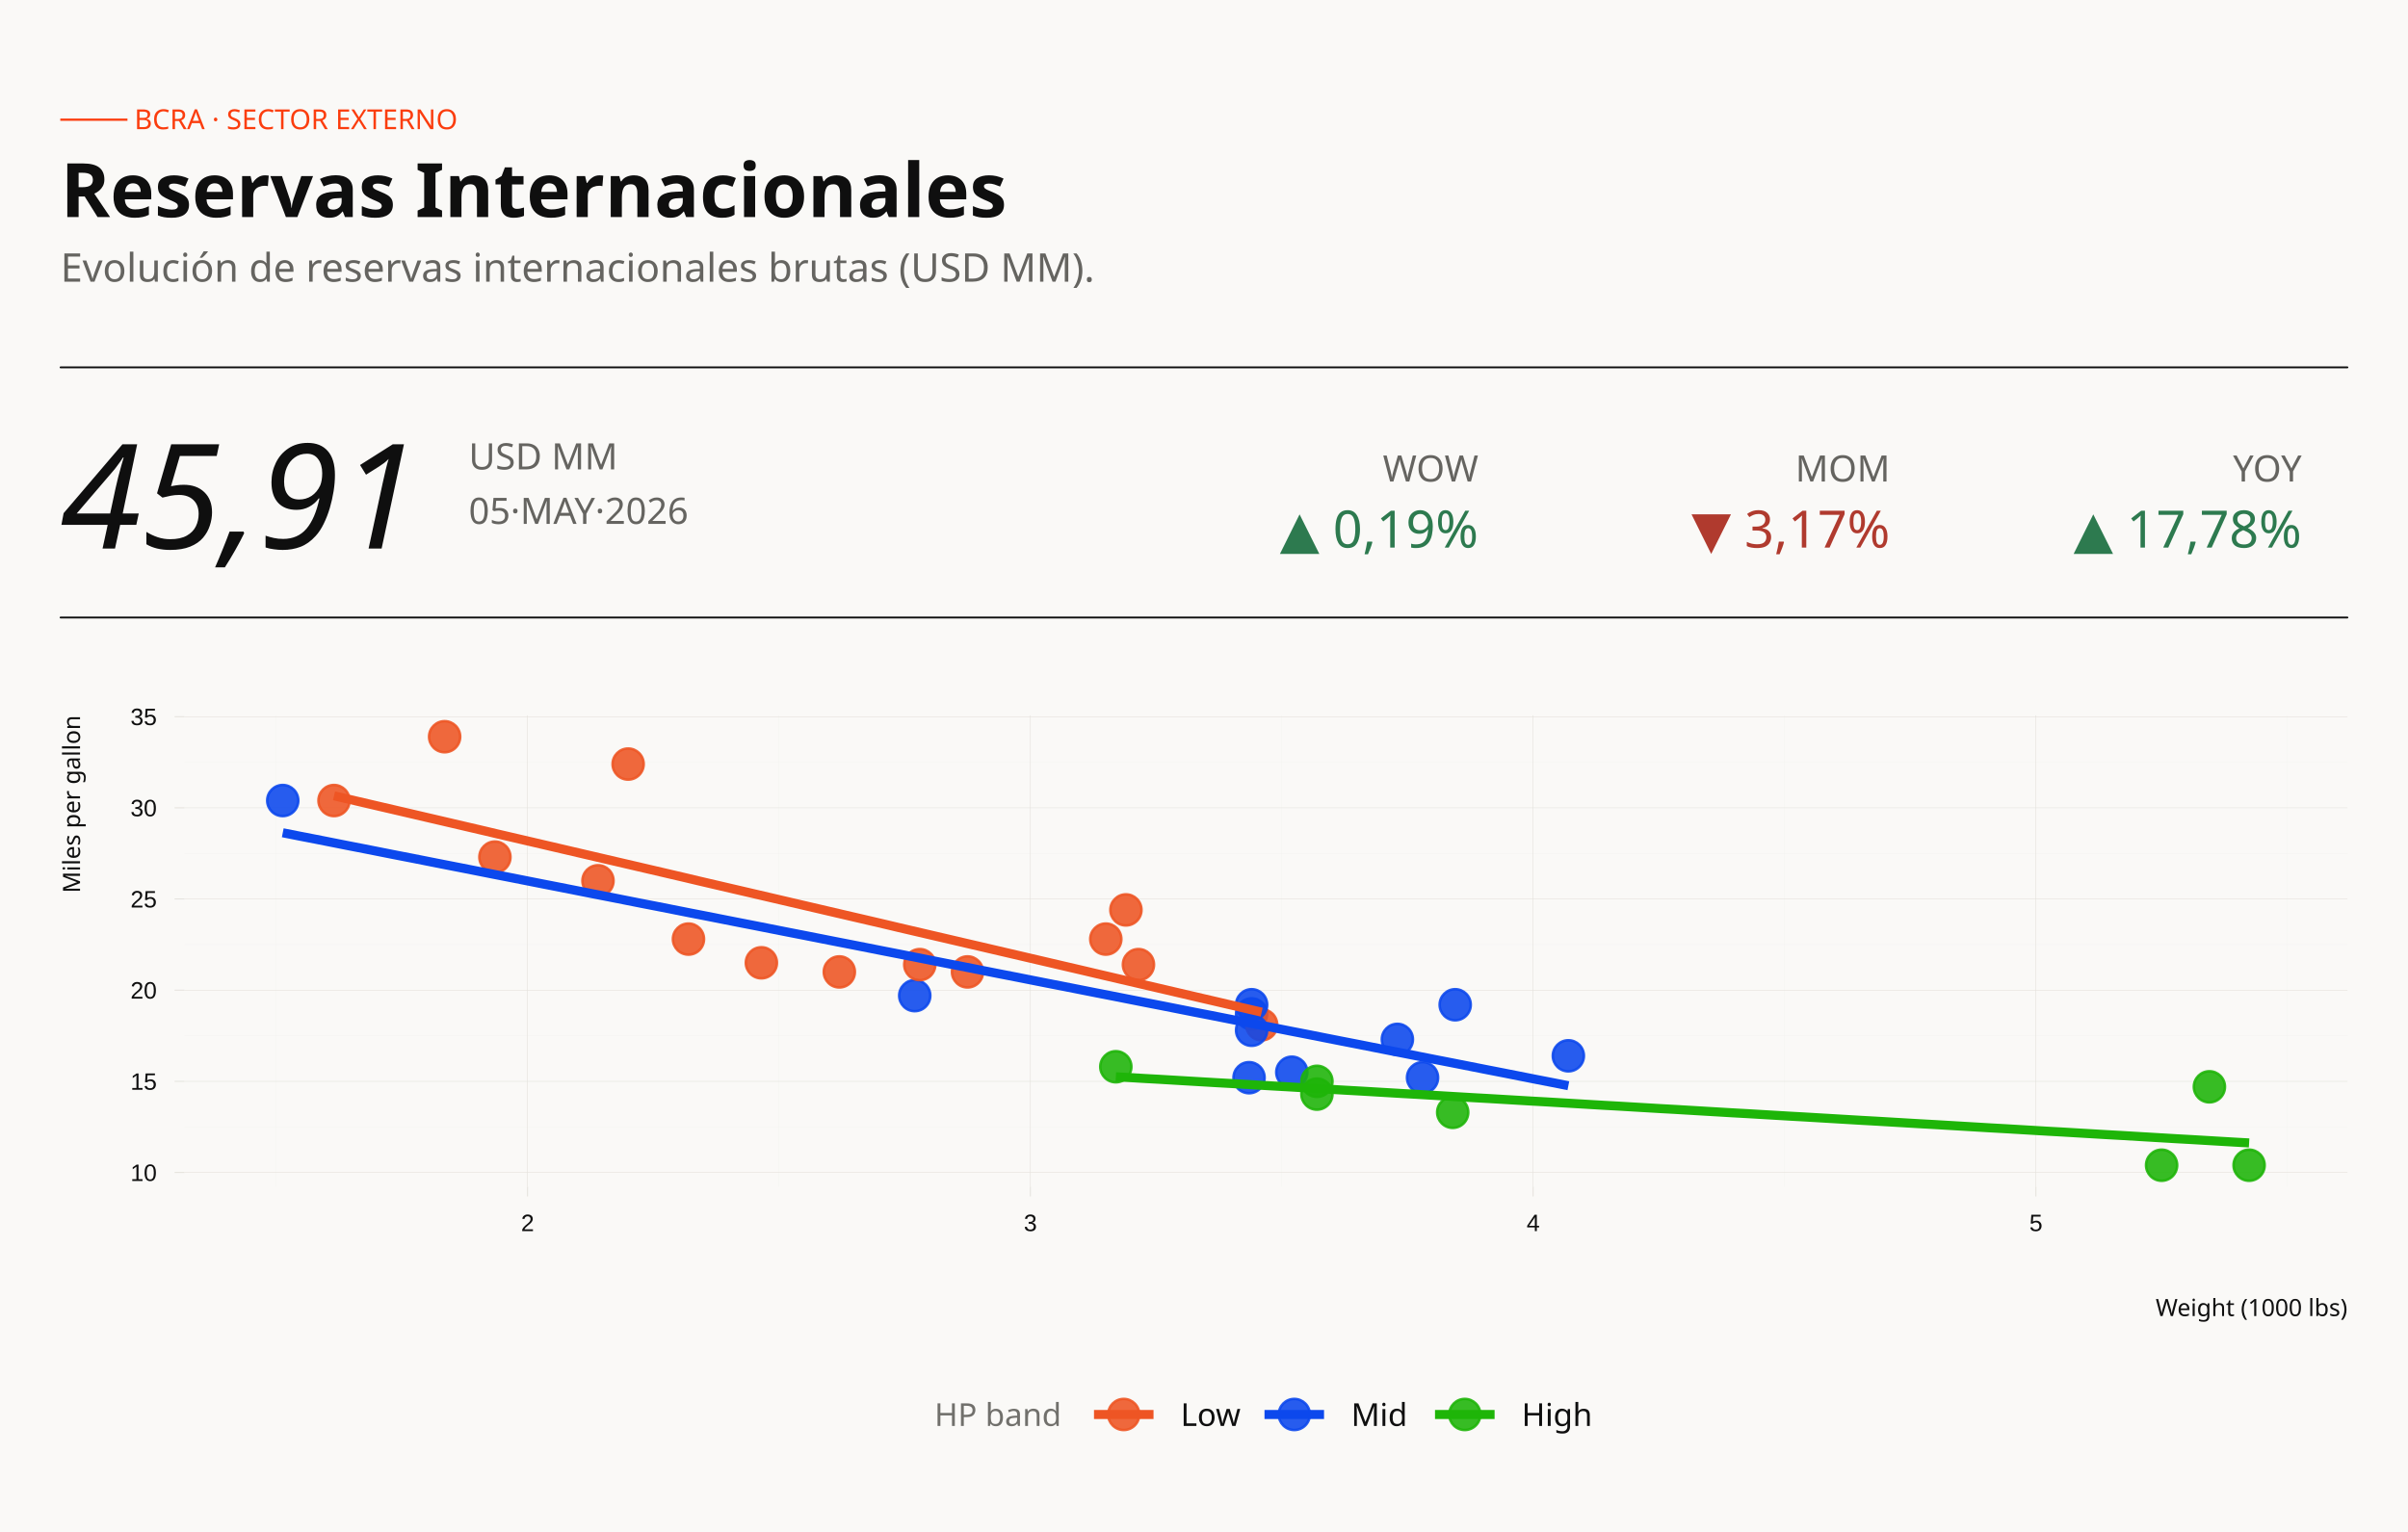
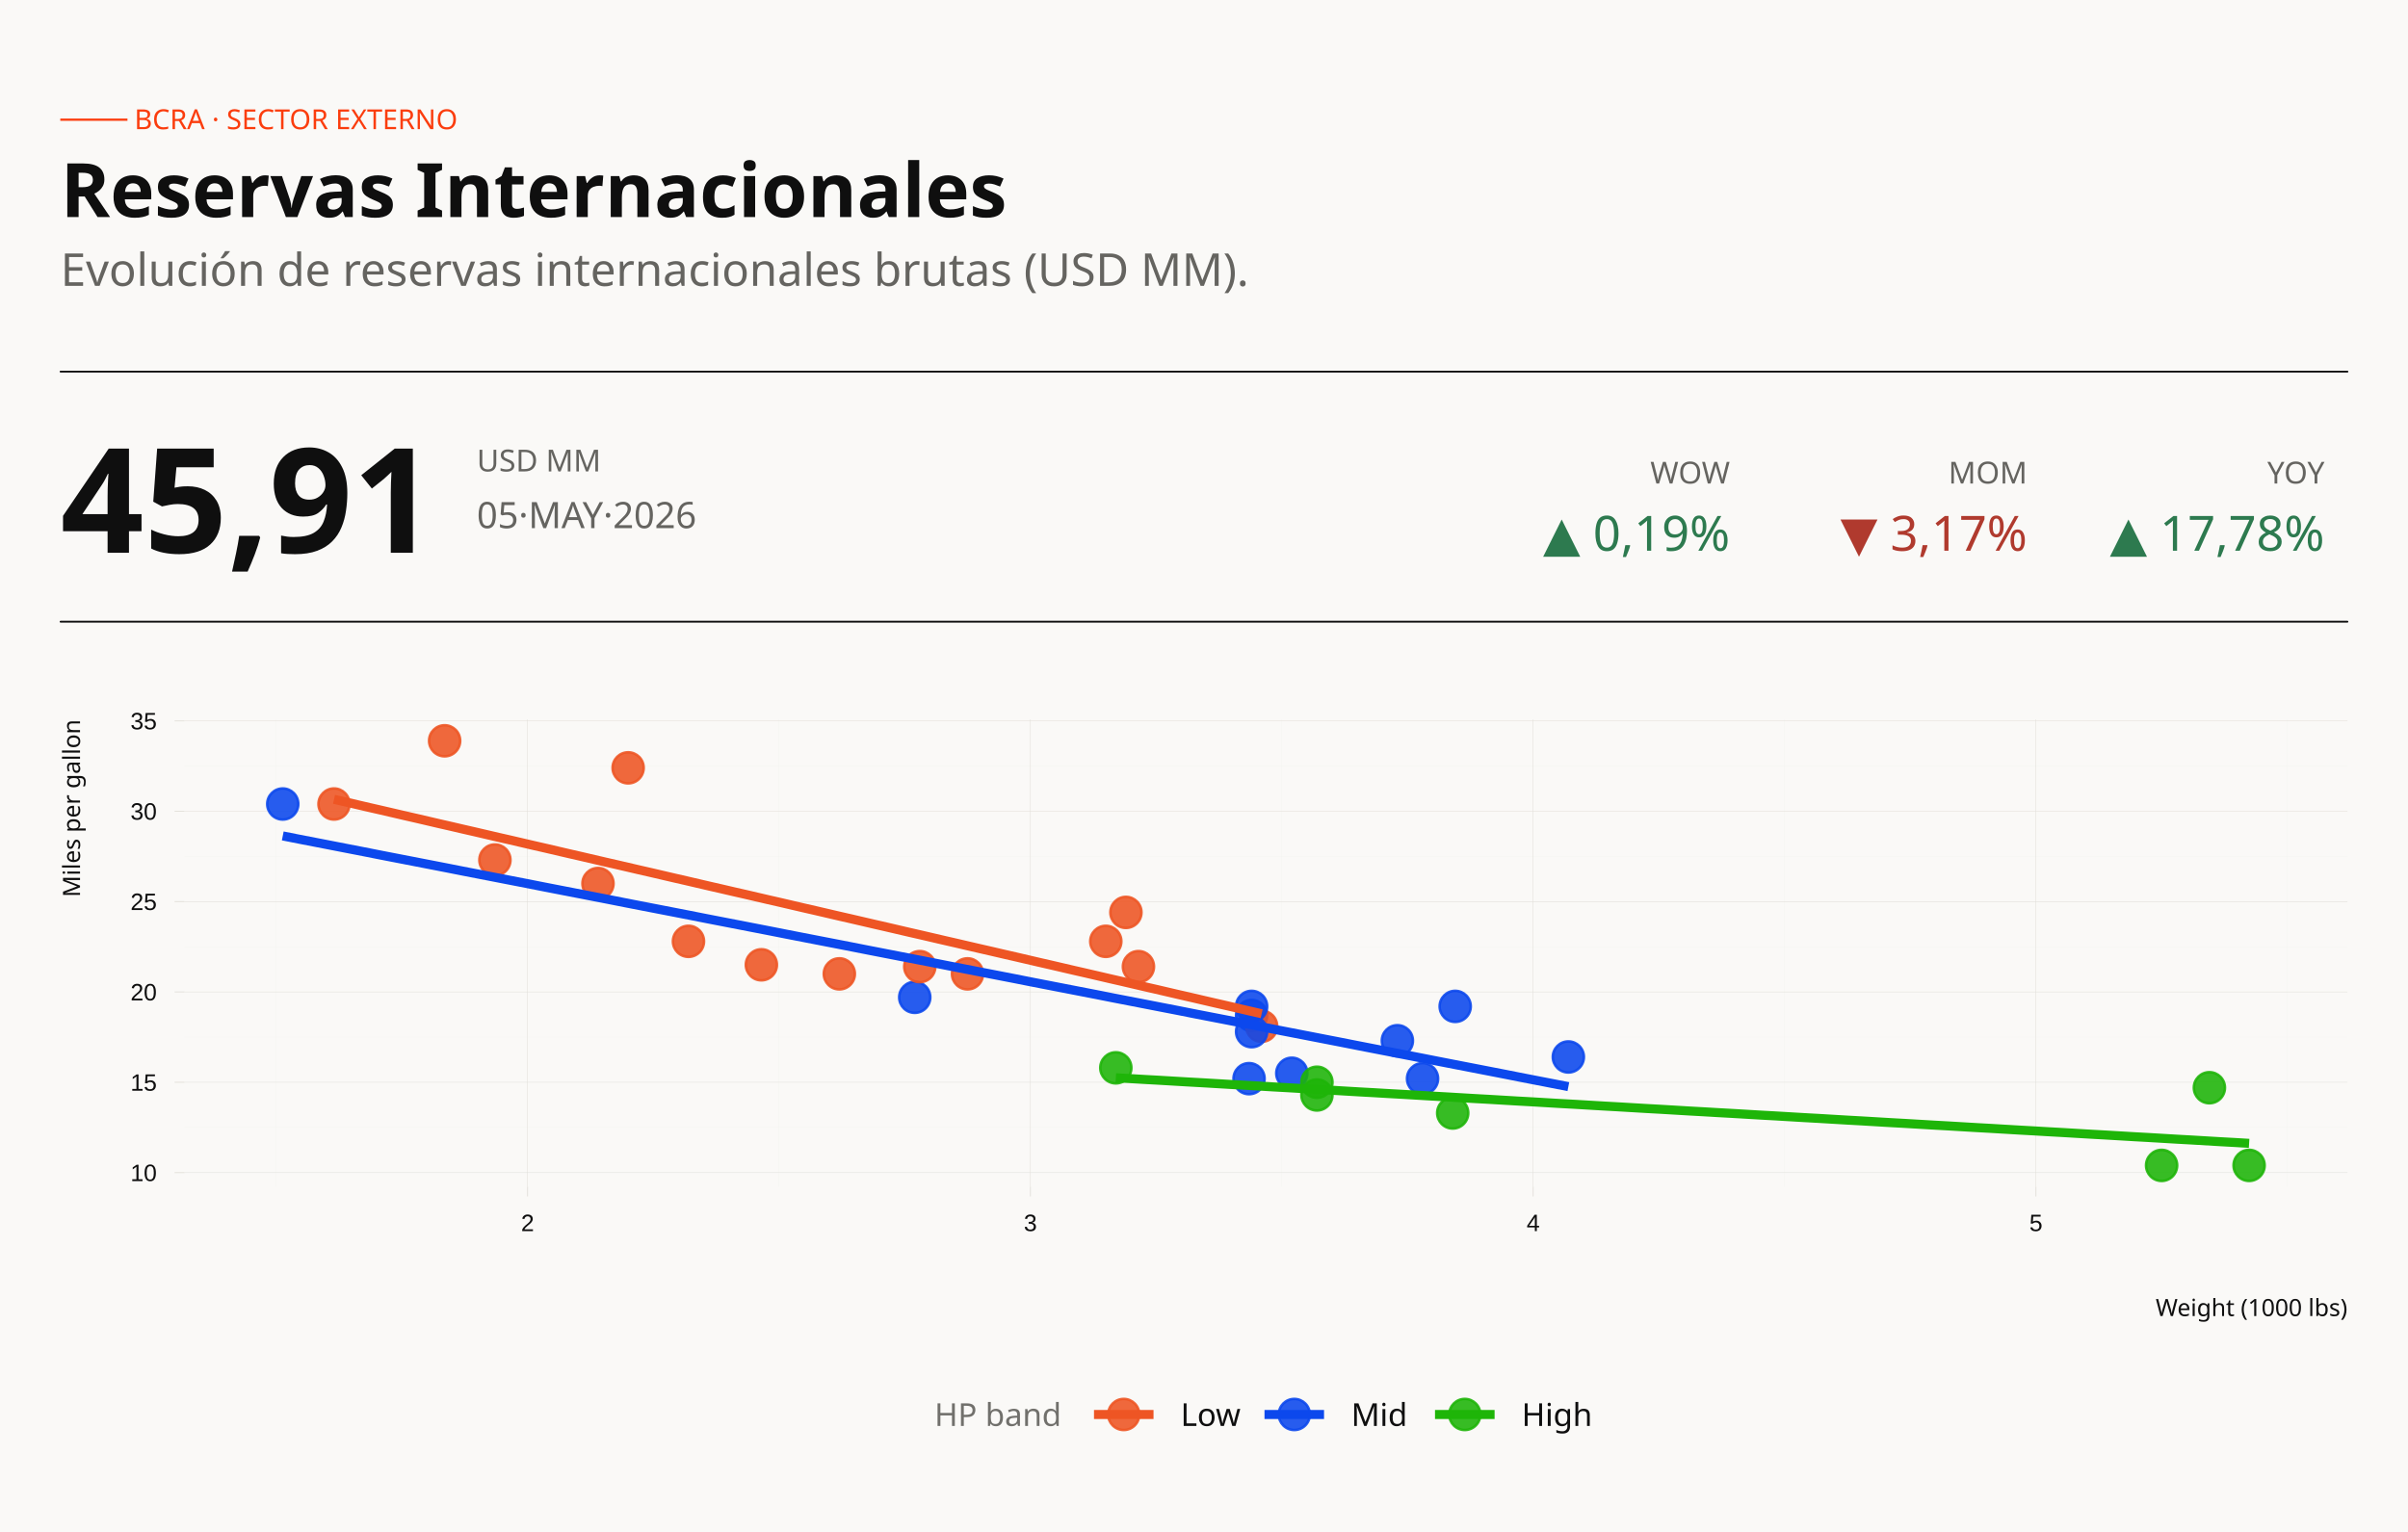
<svg xmlns="http://www.w3.org/2000/svg" width="396.00pt" height="252.00pt" viewBox="0 0 396.00 252.00">
  <g class="svglite">
    <defs>
      <style type="text/css">
    .svglite line, .svglite polyline, .svglite polygon, .svglite path, .svglite rect, .svglite circle {
      fill: none;
      stroke: #000000;
      stroke-linecap: round;
      stroke-linejoin: round;
      stroke-miterlimit: 10.00;
    }
    .svglite text {
      white-space: pre;
    }
    .svglite g.glyphgroup path {
      fill: inherit;
      stroke: none;
    }
  </style>
    </defs>
    <rect width="100%" height="100%" style="stroke: none; fill: none;" />
    <defs>
      <clipPath id="cpMC4wMHwzOTYuMDB8MC4wMHwyNTIuMDA=">
        <rect x="0.00" y="0.00" width="396.00" height="252.00" />
      </clipPath>
    </defs>
    <g clip-path="url(#cpMC4wMHwzOTYuMDB8MC4wMHwyNTIuMDA=)">
-       <rect x="0.00" y="0.00" width="396.00" height="252.00" style="stroke-width: 0.63; stroke: none; fill: #FAF9F7;" />
+       <rect x="0.00" y="-0" width="396.00" height="252.00" style="stroke-width: 0.63; stroke: none; fill: #FAF9F7;" />
    </g>
    <defs>
-       <clipPath id="cpMzAuMzN8Mzg2LjA0fDExNy42N3wxOTUuMjA=">
-         <rect x="30.33" y="117.67" width="355.71" height="77.54" />
+       <clipPath id="cpMzAuMzN8Mzg2LjA0fDExOC4zNnwxOTUuMjA=">
+         <rect x="30.33" y="118.36" width="355.71" height="76.84" />
      </clipPath>
    </defs>
-     <g clip-path="url(#cpMzAuMzN8Mzg2LjA0fDExNy42N3wxOTUuMjA=)">
-       <rect x="30.33" y="117.67" width="355.71" height="77.54" style="stroke-width: 0.63; stroke: none; fill: #FAF9F7;" />
-       <polyline points="30.33,185.38 386.04,185.38 " style="stroke-width: 0.043; stroke: #F1F0ED; stroke-linecap: butt;" />
-       <polyline points="30.33,170.38 386.04,170.38 " style="stroke-width: 0.043; stroke: #F1F0ED; stroke-linecap: butt;" />
-       <polyline points="30.33,155.38 386.04,155.38 " style="stroke-width: 0.043; stroke: #F1F0ED; stroke-linecap: butt;" />
-       <polyline points="30.33,140.39 386.04,140.39 " style="stroke-width: 0.043; stroke: #F1F0ED; stroke-linecap: butt;" />
-       <polyline points="30.33,125.39 386.04,125.39 " style="stroke-width: 0.043; stroke: #F1F0ED; stroke-linecap: butt;" />
-       <polyline points="45.42,195.20 45.42,117.67 " style="stroke-width: 0.043; stroke: #F1F0ED; stroke-linecap: butt;" />
-       <polyline points="128.10,195.20 128.10,117.67 " style="stroke-width: 0.043; stroke: #F1F0ED; stroke-linecap: butt;" />
-       <polyline points="210.79,195.20 210.79,117.67 " style="stroke-width: 0.043; stroke: #F1F0ED; stroke-linecap: butt;" />
-       <polyline points="293.47,195.20 293.47,117.67 " style="stroke-width: 0.043; stroke: #F1F0ED; stroke-linecap: butt;" />
-       <polyline points="376.15,195.20 376.15,117.67 " style="stroke-width: 0.043; stroke: #F1F0ED; stroke-linecap: butt;" />
-       <polyline points="30.33,192.88 386.04,192.88 " style="stroke-width: 0.085; stroke: #E2E0DA; stroke-linecap: butt;" />
-       <polyline points="30.33,177.88 386.04,177.88 " style="stroke-width: 0.085; stroke: #E2E0DA; stroke-linecap: butt;" />
-       <polyline points="30.33,162.88 386.04,162.88 " style="stroke-width: 0.085; stroke: #E2E0DA; stroke-linecap: butt;" />
-       <polyline points="30.33,147.88 386.04,147.88 " style="stroke-width: 0.085; stroke: #E2E0DA; stroke-linecap: butt;" />
-       <polyline points="30.33,132.89 386.04,132.89 " style="stroke-width: 0.085; stroke: #E2E0DA; stroke-linecap: butt;" />
-       <polyline points="30.33,117.89 386.04,117.89 " style="stroke-width: 0.085; stroke: #E2E0DA; stroke-linecap: butt;" />
-       <polyline points="86.76,195.20 86.76,117.67 " style="stroke-width: 0.085; stroke: #E2E0DA; stroke-linecap: butt;" />
-       <polyline points="169.45,195.20 169.45,117.67 " style="stroke-width: 0.085; stroke: #E2E0DA; stroke-linecap: butt;" />
-       <polyline points="252.13,195.20 252.13,117.67 " style="stroke-width: 0.085; stroke: #E2E0DA; stroke-linecap: butt;" />
-       <polyline points="334.81,195.20 334.81,117.67 " style="stroke-width: 0.085; stroke: #E2E0DA; stroke-linecap: butt;" />
-       <circle cx="138.03" cy="159.88" r="2.56" style="stroke-width: 0.42; stroke: #EE5524; stroke-opacity: 0.88; fill: #EE5524; fill-opacity: 0.88;" />
-       <circle cx="159.11" cy="159.88" r="2.56" style="stroke-width: 0.42; stroke: #EE5524; stroke-opacity: 0.88; fill: #EE5524; fill-opacity: 0.88;" />
-       <circle cx="113.22" cy="154.48" r="2.56" style="stroke-width: 0.42; stroke: #EE5524; stroke-opacity: 0.88; fill: #EE5524; fill-opacity: 0.88;" />
-       <circle cx="187.22" cy="158.68" r="2.56" style="stroke-width: 0.42; stroke: #EE5524; stroke-opacity: 0.88; fill: #EE5524; fill-opacity: 0.88;" />
-       <circle cx="205.83" cy="166.78" r="2.56" style="stroke-width: 0.42; stroke: #0C48ED; stroke-opacity: 0.88; fill: #0C48ED; fill-opacity: 0.88;" />
-       <circle cx="207.48" cy="168.58" r="2.56" style="stroke-width: 0.42; stroke: #EE5524; stroke-opacity: 0.88; fill: #EE5524; fill-opacity: 0.88;" />
-       <circle cx="216.57" cy="179.98" r="2.56" style="stroke-width: 0.42; stroke: #1EB508; stroke-opacity: 0.88; fill: #1EB508; fill-opacity: 0.88;" />
-       <circle cx="185.16" cy="149.68" r="2.56" style="stroke-width: 0.42; stroke: #EE5524; stroke-opacity: 0.88; fill: #EE5524; fill-opacity: 0.88;" />
-       <circle cx="181.85" cy="154.48" r="2.56" style="stroke-width: 0.42; stroke: #EE5524; stroke-opacity: 0.88; fill: #EE5524; fill-opacity: 0.88;" />
-       <circle cx="205.83" cy="165.28" r="2.56" style="stroke-width: 0.42; stroke: #0C48ED; stroke-opacity: 0.88; fill: #0C48ED; fill-opacity: 0.88;" />
-       <circle cx="205.83" cy="169.48" r="2.56" style="stroke-width: 0.42; stroke: #0C48ED; stroke-opacity: 0.88; fill: #0C48ED; fill-opacity: 0.88;" />
-       <circle cx="257.92" cy="173.68" r="2.56" style="stroke-width: 0.42; stroke: #0C48ED; stroke-opacity: 0.88; fill: #0C48ED; fill-opacity: 0.88;" />
-       <circle cx="229.80" cy="170.98" r="2.56" style="stroke-width: 0.42; stroke: #0C48ED; stroke-opacity: 0.88; fill: #0C48ED; fill-opacity: 0.88;" />
-       <circle cx="233.94" cy="177.28" r="2.56" style="stroke-width: 0.42; stroke: #0C48ED; stroke-opacity: 0.88; fill: #0C48ED; fill-opacity: 0.88;" />
-       <circle cx="355.48" cy="191.68" r="2.56" style="stroke-width: 0.42; stroke: #1EB508; stroke-opacity: 0.88; fill: #1EB508; fill-opacity: 0.88;" />
-       <circle cx="369.87" cy="191.68" r="2.56" style="stroke-width: 0.42; stroke: #1EB508; stroke-opacity: 0.88; fill: #1EB508; fill-opacity: 0.88;" />
-       <circle cx="363.34" cy="178.78" r="2.56" style="stroke-width: 0.42; stroke: #1EB508; stroke-opacity: 0.88; fill: #1EB508; fill-opacity: 0.88;" />
-       <circle cx="103.30" cy="125.69" r="2.56" style="stroke-width: 0.42; stroke: #EE5524; stroke-opacity: 0.88; fill: #EE5524; fill-opacity: 0.88;" />
-       <circle cx="54.93" cy="131.69" r="2.56" style="stroke-width: 0.42; stroke: #EE5524; stroke-opacity: 0.88; fill: #EE5524; fill-opacity: 0.88;" />
-       <circle cx="73.12" cy="121.19" r="2.56" style="stroke-width: 0.42; stroke: #EE5524; stroke-opacity: 0.88; fill: #EE5524; fill-opacity: 0.88;" />
-       <circle cx="125.21" cy="158.38" r="2.56" style="stroke-width: 0.42; stroke: #EE5524; stroke-opacity: 0.88; fill: #EE5524; fill-opacity: 0.88;" />
-       <circle cx="212.44" cy="176.38" r="2.56" style="stroke-width: 0.42; stroke: #0C48ED; stroke-opacity: 0.88; fill: #0C48ED; fill-opacity: 0.88;" />
-       <circle cx="205.41" cy="177.28" r="2.56" style="stroke-width: 0.42; stroke: #0C48ED; stroke-opacity: 0.88; fill: #0C48ED; fill-opacity: 0.88;" />
-       <circle cx="238.90" cy="182.98" r="2.56" style="stroke-width: 0.42; stroke: #1EB508; stroke-opacity: 0.88; fill: #1EB508; fill-opacity: 0.88;" />
-       <circle cx="239.31" cy="165.28" r="2.56" style="stroke-width: 0.42; stroke: #0C48ED; stroke-opacity: 0.88; fill: #0C48ED; fill-opacity: 0.88;" />
-       <circle cx="81.39" cy="140.99" r="2.56" style="stroke-width: 0.42; stroke: #EE5524; stroke-opacity: 0.88; fill: #EE5524; fill-opacity: 0.88;" />
-       <circle cx="98.34" cy="144.89" r="2.56" style="stroke-width: 0.42; stroke: #EE5524; stroke-opacity: 0.88; fill: #EE5524; fill-opacity: 0.88;" />
-       <circle cx="46.50" cy="131.69" r="2.56" style="stroke-width: 0.42; stroke: #0C48ED; stroke-opacity: 0.88; fill: #0C48ED; fill-opacity: 0.88;" />
-       <circle cx="183.50" cy="175.48" r="2.56" style="stroke-width: 0.42; stroke: #1EB508; stroke-opacity: 0.88; fill: #1EB508; fill-opacity: 0.88;" />
-       <circle cx="150.43" cy="163.78" r="2.56" style="stroke-width: 0.42; stroke: #0C48ED; stroke-opacity: 0.88; fill: #0C48ED; fill-opacity: 0.88;" />
-       <circle cx="216.57" cy="177.88" r="2.56" style="stroke-width: 0.42; stroke: #1EB508; stroke-opacity: 0.88; fill: #1EB508; fill-opacity: 0.88;" />
-       <circle cx="151.26" cy="158.68" r="2.56" style="stroke-width: 0.42; stroke: #EE5524; stroke-opacity: 0.88; fill: #EE5524; fill-opacity: 0.88;" />
-       <polyline points="54.93,130.91 56.86,131.36 58.79,131.81 60.72,132.26 62.65,132.71 64.59,133.16 66.52,133.61 68.45,134.06 70.38,134.51 72.31,134.96 74.24,135.41 76.17,135.86 78.10,136.31 80.03,136.76 81.96,137.22 83.90,137.67 85.83,138.12 87.76,138.57 89.69,139.02 91.62,139.47 93.55,139.92 95.48,140.37 97.41,140.82 99.34,141.27 101.27,141.72 103.21,142.17 105.14,142.62 107.07,143.07 109.00,143.52 110.93,143.97 112.86,144.42 114.79,144.88 116.72,145.33 118.65,145.78 120.58,146.23 122.52,146.68 124.45,147.13 126.38,147.58 128.31,148.03 130.24,148.48 132.17,148.93 134.10,149.38 136.03,149.83 137.96,150.28 139.89,150.73 141.83,151.18 143.76,151.63 145.69,152.08 147.62,152.54 149.55,152.99 151.48,153.44 153.41,153.89 155.34,154.34 157.27,154.79 159.20,155.24 161.14,155.69 163.07,156.14 165.00,156.59 166.93,157.04 168.86,157.49 170.79,157.94 172.72,158.39 174.65,158.84 176.58,159.29 178.51,159.74 180.45,160.20 182.38,160.65 184.31,161.10 186.24,161.55 188.17,162.00 190.10,162.45 192.03,162.90 193.96,163.35 195.89,163.80 197.82,164.25 199.76,164.70 201.69,165.15 203.62,165.60 205.55,166.05 207.48,166.50 " style="stroke-width: 1.49; stroke: #EE5524; stroke-linecap: butt;" />
-       <polyline points="46.50,136.99 49.17,137.52 51.85,138.04 54.53,138.57 57.20,139.10 59.88,139.62 62.55,140.15 65.23,140.68 67.91,141.20 70.58,141.73 73.26,142.26 75.93,142.78 78.61,143.31 81.29,143.84 83.96,144.36 86.64,144.89 89.32,145.42 91.99,145.94 94.67,146.47 97.34,147.00 100.02,147.52 102.70,148.05 105.37,148.58 108.05,149.10 110.73,149.63 113.40,150.16 116.08,150.68 118.75,151.21 121.43,151.74 124.11,152.26 126.78,152.79 129.46,153.32 132.13,153.84 134.81,154.37 137.49,154.90 140.16,155.42 142.84,155.95 145.52,156.48 148.19,157.00 150.87,157.53 153.54,158.06 156.22,158.59 158.90,159.11 161.57,159.64 164.25,160.17 166.93,160.69 169.60,161.22 172.28,161.75 174.95,162.27 177.63,162.80 180.31,163.33 182.98,163.85 185.66,164.38 188.34,164.91 191.01,165.43 193.69,165.96 196.36,166.49 199.04,167.01 201.72,167.54 204.39,168.07 207.07,168.59 209.74,169.12 212.42,169.65 215.10,170.17 217.77,170.70 220.45,171.23 223.13,171.75 225.80,172.28 228.48,172.81 231.15,173.33 233.83,173.86 236.51,174.39 239.18,174.91 241.86,175.44 244.54,175.97 247.21,176.49 249.89,177.02 252.56,177.55 255.24,178.07 257.92,178.60 " style="stroke-width: 1.49; stroke: #0C48ED; stroke-linecap: butt;" />
-       <polyline points="183.50,177.13 185.86,177.27 188.22,177.41 190.58,177.54 192.94,177.68 195.30,177.82 197.66,177.96 200.02,178.10 202.37,178.23 204.73,178.37 207.09,178.51 209.45,178.65 211.81,178.78 214.17,178.92 216.53,179.06 218.89,179.20 221.25,179.34 223.61,179.47 225.97,179.61 228.32,179.75 230.68,179.89 233.04,180.02 235.40,180.16 237.76,180.30 240.12,180.44 242.48,180.58 244.84,180.71 247.20,180.85 249.56,180.99 251.91,181.13 254.27,181.26 256.63,181.40 258.99,181.54 261.35,181.68 263.71,181.82 266.07,181.95 268.43,182.09 270.79,182.23 273.15,182.37 275.51,182.50 277.86,182.64 280.22,182.78 282.58,182.92 284.94,183.06 287.30,183.19 289.66,183.33 292.02,183.47 294.38,183.61 296.74,183.74 299.10,183.88 301.46,184.02 303.81,184.16 306.17,184.30 308.53,184.43 310.89,184.57 313.25,184.71 315.61,184.85 317.97,184.98 320.33,185.12 322.69,185.26 325.05,185.40 327.41,185.54 329.76,185.67 332.12,185.81 334.48,185.95 336.84,186.09 339.20,186.22 341.56,186.36 343.92,186.50 346.28,186.64 348.64,186.77 351.00,186.91 353.36,187.05 355.71,187.19 358.07,187.33 360.43,187.46 362.79,187.60 365.15,187.74 367.51,187.88 369.87,188.01 " style="stroke-width: 1.49; stroke: #1EB508; stroke-linecap: butt;" />
+     <g clip-path="url(#cpMzAuMzN8Mzg2LjA0fDExOC4zNnwxOTUuMjA=)">
+       <rect x="30.33" y="118.36" width="355.71" height="76.84" style="stroke-width: 0.63; stroke: none; fill: #FAF9F7;" />
+       <polyline points="30.33,185.47 386.04,185.47 " style="stroke-width: 0.043; stroke: #F1F0ED; stroke-linecap: butt;" />
+       <polyline points="30.33,170.60 386.04,170.60 " style="stroke-width: 0.043; stroke: #F1F0ED; stroke-linecap: butt;" />
+       <polyline points="30.33,155.74 386.04,155.74 " style="stroke-width: 0.043; stroke: #F1F0ED; stroke-linecap: butt;" />
+       <polyline points="30.33,140.88 386.04,140.88 " style="stroke-width: 0.043; stroke: #F1F0ED; stroke-linecap: butt;" />
+       <polyline points="30.33,126.02 386.04,126.02 " style="stroke-width: 0.043; stroke: #F1F0ED; stroke-linecap: butt;" />
+       <polyline points="45.42,195.20 45.42,118.36 " style="stroke-width: 0.043; stroke: #F1F0ED; stroke-linecap: butt;" />
+       <polyline points="128.10,195.20 128.10,118.36 " style="stroke-width: 0.043; stroke: #F1F0ED; stroke-linecap: butt;" />
+       <polyline points="210.79,195.20 210.79,118.36 " style="stroke-width: 0.043; stroke: #F1F0ED; stroke-linecap: butt;" />
+       <polyline points="293.47,195.20 293.47,118.36 " style="stroke-width: 0.043; stroke: #F1F0ED; stroke-linecap: butt;" />
+       <polyline points="376.15,195.20 376.15,118.36 " style="stroke-width: 0.043; stroke: #F1F0ED; stroke-linecap: butt;" />
+       <polyline points="30.33,192.90 386.04,192.90 " style="stroke-width: 0.085; stroke: #E2E0DA; stroke-linecap: butt;" />
+       <polyline points="30.33,178.03 386.04,178.03 " style="stroke-width: 0.085; stroke: #E2E0DA; stroke-linecap: butt;" />
+       <polyline points="30.33,163.17 386.04,163.17 " style="stroke-width: 0.085; stroke: #E2E0DA; stroke-linecap: butt;" />
+       <polyline points="30.33,148.31 386.04,148.31 " style="stroke-width: 0.085; stroke: #E2E0DA; stroke-linecap: butt;" />
+       <polyline points="30.33,133.45 386.04,133.45 " style="stroke-width: 0.085; stroke: #E2E0DA; stroke-linecap: butt;" />
+       <polyline points="30.33,118.59 386.04,118.59 " style="stroke-width: 0.085; stroke: #E2E0DA; stroke-linecap: butt;" />
+       <polyline points="86.76,195.20 86.76,118.36 " style="stroke-width: 0.085; stroke: #E2E0DA; stroke-linecap: butt;" />
+       <polyline points="169.45,195.20 169.45,118.36 " style="stroke-width: 0.085; stroke: #E2E0DA; stroke-linecap: butt;" />
+       <polyline points="252.13,195.20 252.13,118.36 " style="stroke-width: 0.085; stroke: #E2E0DA; stroke-linecap: butt;" />
+       <polyline points="334.81,195.20 334.81,118.36 " style="stroke-width: 0.085; stroke: #E2E0DA; stroke-linecap: butt;" />
+       <circle cx="138.03" cy="160.20" r="2.56" style="stroke-width: 0.42; stroke: #EE5524; stroke-opacity: 0.88; fill: #EE5524; fill-opacity: 0.88;" />
+       <circle cx="159.11" cy="160.20" r="2.56" style="stroke-width: 0.42; stroke: #EE5524; stroke-opacity: 0.88; fill: #EE5524; fill-opacity: 0.88;" />
+       <circle cx="113.22" cy="154.85" r="2.56" style="stroke-width: 0.42; stroke: #EE5524; stroke-opacity: 0.88; fill: #EE5524; fill-opacity: 0.88;" />
+       <circle cx="187.22" cy="159.01" r="2.56" style="stroke-width: 0.42; stroke: #EE5524; stroke-opacity: 0.88; fill: #EE5524; fill-opacity: 0.88;" />
+       <circle cx="205.83" cy="167.04" r="2.56" style="stroke-width: 0.42; stroke: #0C48ED; stroke-opacity: 0.88; fill: #0C48ED; fill-opacity: 0.88;" />
+       <circle cx="207.48" cy="168.82" r="2.56" style="stroke-width: 0.42; stroke: #EE5524; stroke-opacity: 0.88; fill: #EE5524; fill-opacity: 0.88;" />
+       <circle cx="216.57" cy="180.12" r="2.56" style="stroke-width: 0.42; stroke: #1EB508; stroke-opacity: 0.88; fill: #1EB508; fill-opacity: 0.88;" />
+       <circle cx="185.16" cy="150.09" r="2.56" style="stroke-width: 0.42; stroke: #EE5524; stroke-opacity: 0.88; fill: #EE5524; fill-opacity: 0.88;" />
+       <circle cx="181.85" cy="154.85" r="2.56" style="stroke-width: 0.42; stroke: #EE5524; stroke-opacity: 0.88; fill: #EE5524; fill-opacity: 0.88;" />
+       <circle cx="205.83" cy="165.55" r="2.56" style="stroke-width: 0.42; stroke: #0C48ED; stroke-opacity: 0.88; fill: #0C48ED; fill-opacity: 0.88;" />
+       <circle cx="205.83" cy="169.71" r="2.56" style="stroke-width: 0.42; stroke: #0C48ED; stroke-opacity: 0.88; fill: #0C48ED; fill-opacity: 0.88;" />
+       <circle cx="257.92" cy="173.87" r="2.56" style="stroke-width: 0.42; stroke: #0C48ED; stroke-opacity: 0.88; fill: #0C48ED; fill-opacity: 0.88;" />
+       <circle cx="229.80" cy="171.20" r="2.56" style="stroke-width: 0.42; stroke: #0C48ED; stroke-opacity: 0.88; fill: #0C48ED; fill-opacity: 0.88;" />
+       <circle cx="233.94" cy="177.44" r="2.56" style="stroke-width: 0.42; stroke: #0C48ED; stroke-opacity: 0.88; fill: #0C48ED; fill-opacity: 0.88;" />
+       <circle cx="355.48" cy="191.71" r="2.56" style="stroke-width: 0.42; stroke: #1EB508; stroke-opacity: 0.88; fill: #1EB508; fill-opacity: 0.88;" />
+       <circle cx="369.87" cy="191.71" r="2.56" style="stroke-width: 0.42; stroke: #1EB508; stroke-opacity: 0.88; fill: #1EB508; fill-opacity: 0.88;" />
+       <circle cx="363.34" cy="178.93" r="2.56" style="stroke-width: 0.42; stroke: #1EB508; stroke-opacity: 0.88; fill: #1EB508; fill-opacity: 0.88;" />
+       <circle cx="103.30" cy="126.31" r="2.56" style="stroke-width: 0.42; stroke: #EE5524; stroke-opacity: 0.88; fill: #EE5524; fill-opacity: 0.88;" />
+       <circle cx="54.93" cy="132.26" r="2.56" style="stroke-width: 0.42; stroke: #EE5524; stroke-opacity: 0.88; fill: #EE5524; fill-opacity: 0.88;" />
+       <circle cx="73.12" cy="121.86" r="2.56" style="stroke-width: 0.42; stroke: #EE5524; stroke-opacity: 0.88; fill: #EE5524; fill-opacity: 0.88;" />
+       <circle cx="125.21" cy="158.71" r="2.56" style="stroke-width: 0.42; stroke: #EE5524; stroke-opacity: 0.88; fill: #EE5524; fill-opacity: 0.88;" />
+       <circle cx="212.44" cy="176.55" r="2.56" style="stroke-width: 0.42; stroke: #0C48ED; stroke-opacity: 0.88; fill: #0C48ED; fill-opacity: 0.88;" />
+       <circle cx="205.41" cy="177.44" r="2.56" style="stroke-width: 0.42; stroke: #0C48ED; stroke-opacity: 0.88; fill: #0C48ED; fill-opacity: 0.88;" />
+       <circle cx="238.90" cy="183.09" r="2.56" style="stroke-width: 0.42; stroke: #1EB508; stroke-opacity: 0.88; fill: #1EB508; fill-opacity: 0.88;" />
+       <circle cx="239.31" cy="165.55" r="2.56" style="stroke-width: 0.42; stroke: #0C48ED; stroke-opacity: 0.88; fill: #0C48ED; fill-opacity: 0.88;" />
+       <circle cx="81.39" cy="141.47" r="2.56" style="stroke-width: 0.42; stroke: #EE5524; stroke-opacity: 0.88; fill: #EE5524; fill-opacity: 0.88;" />
+       <circle cx="98.34" cy="145.34" r="2.56" style="stroke-width: 0.42; stroke: #EE5524; stroke-opacity: 0.88; fill: #EE5524; fill-opacity: 0.88;" />
+       <circle cx="46.50" cy="132.26" r="2.56" style="stroke-width: 0.42; stroke: #0C48ED; stroke-opacity: 0.88; fill: #0C48ED; fill-opacity: 0.88;" />
+       <circle cx="183.50" cy="175.66" r="2.56" style="stroke-width: 0.42; stroke: #1EB508; stroke-opacity: 0.88; fill: #1EB508; fill-opacity: 0.88;" />
+       <circle cx="150.43" cy="164.06" r="2.56" style="stroke-width: 0.42; stroke: #0C48ED; stroke-opacity: 0.88; fill: #0C48ED; fill-opacity: 0.88;" />
+       <circle cx="216.57" cy="178.03" r="2.56" style="stroke-width: 0.42; stroke: #1EB508; stroke-opacity: 0.88; fill: #1EB508; fill-opacity: 0.88;" />
+       <circle cx="151.26" cy="159.01" r="2.56" style="stroke-width: 0.42; stroke: #EE5524; stroke-opacity: 0.88; fill: #EE5524; fill-opacity: 0.88;" />
+       <polyline points="54.93,131.49 56.86,131.93 58.79,132.38 60.72,132.83 62.65,133.27 64.59,133.72 66.52,134.17 68.45,134.61 70.38,135.06 72.31,135.51 74.24,135.95 76.17,136.40 78.10,136.84 80.03,137.29 81.96,137.74 83.90,138.18 85.83,138.63 87.76,139.08 89.69,139.52 91.62,139.97 93.55,140.42 95.48,140.86 97.41,141.31 99.34,141.76 101.27,142.20 103.21,142.65 105.14,143.10 107.07,143.54 109.00,143.99 110.93,144.44 112.86,144.88 114.79,145.33 116.72,145.78 118.65,146.22 120.58,146.67 122.52,147.11 124.45,147.56 126.38,148.01 128.31,148.45 130.24,148.90 132.17,149.35 134.10,149.79 136.03,150.24 137.96,150.69 139.89,151.13 141.83,151.58 143.76,152.03 145.69,152.47 147.62,152.92 149.55,153.37 151.48,153.81 153.41,154.26 155.34,154.71 157.27,155.15 159.20,155.60 161.14,156.05 163.07,156.49 165.00,156.94 166.93,157.38 168.86,157.83 170.79,158.28 172.72,158.72 174.65,159.17 176.58,159.62 178.51,160.06 180.45,160.51 182.38,160.96 184.31,161.40 186.24,161.85 188.17,162.30 190.10,162.74 192.03,163.19 193.96,163.64 195.89,164.08 197.82,164.53 199.76,164.98 201.69,165.42 203.62,165.87 205.55,166.32 207.48,166.76 " style="stroke-width: 1.49; stroke: #EE5524; stroke-linecap: butt;" />
+       <polyline points="46.50,137.51 49.17,138.04 51.85,138.56 54.53,139.08 57.20,139.60 59.88,140.12 62.55,140.65 65.23,141.17 67.91,141.69 70.58,142.21 73.26,142.73 75.93,143.26 78.61,143.78 81.29,144.30 83.96,144.82 86.64,145.34 89.32,145.87 91.99,146.39 94.67,146.91 97.34,147.43 100.02,147.95 102.70,148.48 105.37,149.00 108.05,149.52 110.73,150.04 113.40,150.56 116.08,151.09 118.75,151.61 121.43,152.13 124.11,152.65 126.78,153.17 129.46,153.70 132.13,154.22 134.81,154.74 137.49,155.26 140.16,155.78 142.84,156.31 145.52,156.83 148.19,157.35 150.87,157.87 153.54,158.39 156.22,158.92 158.90,159.44 161.57,159.96 164.25,160.48 166.93,161.00 169.60,161.53 172.28,162.05 174.95,162.57 177.63,163.09 180.31,163.61 182.98,164.14 185.66,164.66 188.34,165.18 191.01,165.70 193.69,166.22 196.36,166.75 199.04,167.27 201.72,167.79 204.39,168.31 207.07,168.83 209.74,169.36 212.42,169.88 215.10,170.40 217.77,170.92 220.45,171.44 223.13,171.97 225.80,172.49 228.48,173.01 231.15,173.53 233.83,174.05 236.51,174.58 239.18,175.10 241.86,175.62 244.54,176.14 247.21,176.66 249.89,177.19 252.56,177.71 255.24,178.23 257.92,178.75 " style="stroke-width: 1.49; stroke: #0C48ED; stroke-linecap: butt;" />
+       <polyline points="183.50,177.29 185.86,177.43 188.22,177.57 190.58,177.70 192.94,177.84 195.30,177.98 197.66,178.11 200.02,178.25 202.37,178.39 204.73,178.52 207.09,178.66 209.45,178.80 211.81,178.93 214.17,179.07 216.53,179.21 218.89,179.34 221.25,179.48 223.61,179.62 225.97,179.75 228.32,179.89 230.68,180.02 233.04,180.16 235.40,180.30 237.76,180.43 240.12,180.57 242.48,180.71 244.84,180.84 247.20,180.98 249.56,181.12 251.91,181.25 254.27,181.39 256.63,181.53 258.99,181.66 261.35,181.80 263.71,181.94 266.07,182.07 268.43,182.21 270.79,182.35 273.15,182.48 275.51,182.62 277.86,182.76 280.22,182.89 282.58,183.03 284.94,183.16 287.30,183.30 289.66,183.44 292.02,183.57 294.38,183.71 296.74,183.85 299.10,183.98 301.46,184.12 303.81,184.26 306.17,184.39 308.53,184.53 310.89,184.67 313.25,184.80 315.61,184.94 317.97,185.08 320.33,185.21 322.69,185.35 325.05,185.49 327.41,185.62 329.76,185.76 332.12,185.90 334.48,186.03 336.84,186.17 339.20,186.30 341.56,186.44 343.92,186.58 346.28,186.71 348.64,186.85 351.00,186.99 353.36,187.12 355.71,187.26 358.07,187.40 360.43,187.53 362.79,187.67 365.15,187.81 367.51,187.94 369.87,188.08 " style="stroke-width: 1.49; stroke: #1EB508; stroke-linecap: butt;" />
    </g>
    <g clip-path="url(#cpMC4wMHwzOTYuMDB8MC4wMHwyNTIuMDA=)">
-       <text x="25.79" y="194.27" text-anchor="end" style="font-size: 3.90px;fill: #0F0F0F; font-family: &quot;Arial&quot;;" textLength="4.31px" lengthAdjust="spacingAndGlyphs">10</text>
-       <text x="25.79" y="179.27" text-anchor="end" style="font-size: 3.90px;fill: #0F0F0F; font-family: &quot;Arial&quot;;" textLength="4.31px" lengthAdjust="spacingAndGlyphs">15</text>
-       <text x="25.79" y="164.27" text-anchor="end" style="font-size: 3.90px;fill: #0F0F0F; font-family: &quot;Arial&quot;;" textLength="4.31px" lengthAdjust="spacingAndGlyphs">20</text>
-       <text x="25.79" y="149.28" text-anchor="end" style="font-size: 3.90px;fill: #0F0F0F; font-family: &quot;Arial&quot;;" textLength="4.31px" lengthAdjust="spacingAndGlyphs">25</text>
-       <text x="25.79" y="134.28" text-anchor="end" style="font-size: 3.90px;fill: #0F0F0F; font-family: &quot;Arial&quot;;" textLength="4.31px" lengthAdjust="spacingAndGlyphs">30</text>
-       <text x="25.79" y="119.28" text-anchor="end" style="font-size: 3.90px;fill: #0F0F0F; font-family: &quot;Arial&quot;;" textLength="4.31px" lengthAdjust="spacingAndGlyphs">35</text>
-       <polyline points="28.71,192.88 30.33,192.88 " style="stroke-width: 0.15; stroke: #E2E0DA; stroke-linecap: butt;" />
-       <polyline points="28.71,177.88 30.33,177.88 " style="stroke-width: 0.15; stroke: #E2E0DA; stroke-linecap: butt;" />
-       <polyline points="28.71,162.88 30.33,162.88 " style="stroke-width: 0.15; stroke: #E2E0DA; stroke-linecap: butt;" />
-       <polyline points="28.71,147.88 30.33,147.88 " style="stroke-width: 0.15; stroke: #E2E0DA; stroke-linecap: butt;" />
-       <polyline points="28.71,132.89 30.33,132.89 " style="stroke-width: 0.15; stroke: #E2E0DA; stroke-linecap: butt;" />
-       <polyline points="28.71,117.89 30.33,117.89 " style="stroke-width: 0.15; stroke: #E2E0DA; stroke-linecap: butt;" />
+       <text x="25.79" y="194.29" text-anchor="end" style="font-size: 3.90px;fill: #0F0F0F; font-family: &quot;Arial&quot;;" textLength="4.31px" lengthAdjust="spacingAndGlyphs">10</text>
+       <text x="25.79" y="179.43" text-anchor="end" style="font-size: 3.90px;fill: #0F0F0F; font-family: &quot;Arial&quot;;" textLength="4.31px" lengthAdjust="spacingAndGlyphs">15</text>
+       <text x="25.79" y="164.57" text-anchor="end" style="font-size: 3.90px;fill: #0F0F0F; font-family: &quot;Arial&quot;;" textLength="4.31px" lengthAdjust="spacingAndGlyphs">20</text>
+       <text x="25.79" y="149.70" text-anchor="end" style="font-size: 3.90px;fill: #0F0F0F; font-family: &quot;Arial&quot;;" textLength="4.31px" lengthAdjust="spacingAndGlyphs">25</text>
+       <text x="25.79" y="134.84" text-anchor="end" style="font-size: 3.90px;fill: #0F0F0F; font-family: &quot;Arial&quot;;" textLength="4.31px" lengthAdjust="spacingAndGlyphs">30</text>
+       <text x="25.79" y="119.98" text-anchor="end" style="font-size: 3.90px;fill: #0F0F0F; font-family: &quot;Arial&quot;;" textLength="4.31px" lengthAdjust="spacingAndGlyphs">35</text>
+       <polyline points="28.71,192.90 30.33,192.90 " style="stroke-width: 0.15; stroke: #E2E0DA; stroke-linecap: butt;" />
+       <polyline points="28.71,178.03 30.33,178.03 " style="stroke-width: 0.15; stroke: #E2E0DA; stroke-linecap: butt;" />
+       <polyline points="28.71,163.17 30.33,163.17 " style="stroke-width: 0.15; stroke: #E2E0DA; stroke-linecap: butt;" />
+       <polyline points="28.71,148.31 30.33,148.31 " style="stroke-width: 0.15; stroke: #E2E0DA; stroke-linecap: butt;" />
+       <polyline points="28.71,133.45 30.33,133.45 " style="stroke-width: 0.15; stroke: #E2E0DA; stroke-linecap: butt;" />
+       <polyline points="28.71,118.59 30.33,118.59 " style="stroke-width: 0.15; stroke: #E2E0DA; stroke-linecap: butt;" />
      <polyline points="86.76,196.82 86.76,195.20 " style="stroke-width: 0.15; stroke: #E2E0DA; stroke-linecap: butt;" />
      <polyline points="169.45,196.82 169.45,195.20 " style="stroke-width: 0.15; stroke: #E2E0DA; stroke-linecap: butt;" />
      <polyline points="252.13,196.82 252.13,195.20 " style="stroke-width: 0.15; stroke: #E2E0DA; stroke-linecap: butt;" />
      <polyline points="334.81,196.82 334.81,195.20 " style="stroke-width: 0.15; stroke: #E2E0DA; stroke-linecap: butt;" />
      <text x="86.76" y="202.52" text-anchor="middle" style="font-size: 3.90px;fill: #0F0F0F; font-family: &quot;Arial&quot;;" textLength="2.16px" lengthAdjust="spacingAndGlyphs">2</text>
      <text x="169.45" y="202.52" text-anchor="middle" style="font-size: 3.90px;fill: #0F0F0F; font-family: &quot;Arial&quot;;" textLength="2.16px" lengthAdjust="spacingAndGlyphs">3</text>
      <text x="252.13" y="202.52" text-anchor="middle" style="font-size: 3.90px;fill: #0F0F0F; font-family: &quot;Arial&quot;;" textLength="2.16px" lengthAdjust="spacingAndGlyphs">4</text>
      <text x="334.81" y="202.52" text-anchor="middle" style="font-size: 3.90px;fill: #0F0F0F; font-family: &quot;Arial&quot;;" textLength="2.16px" lengthAdjust="spacingAndGlyphs">5</text>
      <text x="386.04" y="216.49" text-anchor="end" style="font-size: 3.90px; font-weight: 100;fill: #0F0F0F; font-family: &quot;JetBrains Mono&quot;;" textLength="39.58px" lengthAdjust="spacingAndGlyphs">Weight (1000 lbs)</text>
-       <text transform="translate(13.16,117.67) rotate(-90)" text-anchor="end" style="font-size: 3.90px; font-weight: 100;fill: #0F0F0F; font-family: &quot;JetBrains Mono&quot;;" textLength="37.25px" lengthAdjust="spacingAndGlyphs">Miles per gallon</text>
+       <text transform="translate(13.16,118.36) rotate(-90)" text-anchor="end" style="font-size: 3.90px; font-weight: 100;fill: #0F0F0F; font-family: &quot;JetBrains Mono&quot;;" textLength="37.25px" lengthAdjust="spacingAndGlyphs">Miles per gallon</text>
      <rect x="150.44" y="223.32" width="115.48" height="18.72" style="stroke-width: 0.75; stroke: none;" />
      <rect x="150.44" y="223.32" width="115.48" height="18.72" style="stroke-width: 0.63; stroke: none; fill: #FAF9F7;" />
      <text x="153.68" y="234.57" style="font-size: 5.20px;fill: #71706C; font-family: &quot;JetBrains Mono&quot;;" textLength="21.77px" lengthAdjust="spacingAndGlyphs">HP band</text>
      <rect x="178.68" y="226.56" width="12.24" height="12.24" style="stroke-width: 0.63; stroke: none; fill: #FAF9F7;" />
      <circle cx="184.80" cy="232.68" r="2.56" style="stroke-width: 0.42; stroke: #EE5524; stroke-opacity: 0.88; fill: #EE5524; fill-opacity: 0.88;" />
      <line x1="179.91" y1="232.68" x2="189.70" y2="232.68" style="stroke-width: 1.49; stroke: #EE5524; stroke-linecap: butt;" />
      <rect x="206.73" y="226.56" width="12.24" height="12.24" style="stroke-width: 0.63; stroke: none; fill: #FAF9F7;" />
      <circle cx="212.85" cy="232.68" r="2.56" style="stroke-width: 0.42; stroke: #0C48ED; stroke-opacity: 0.88; fill: #0C48ED; fill-opacity: 0.88;" />
      <line x1="207.95" y1="232.68" x2="217.74" y2="232.68" style="stroke-width: 1.49; stroke: #0C48ED; stroke-linecap: butt;" />
      <rect x="234.77" y="226.56" width="12.24" height="12.24" style="stroke-width: 0.63; stroke: none; fill: #FAF9F7;" />
      <circle cx="240.89" cy="232.68" r="2.56" style="stroke-width: 0.42; stroke: #1EB508; stroke-opacity: 0.88; fill: #1EB508; fill-opacity: 0.88;" />
      <line x1="235.99" y1="232.68" x2="245.79" y2="232.68" style="stroke-width: 1.49; stroke: #1EB508; stroke-linecap: butt;" />
      <text x="194.16" y="234.57" style="font-size: 5.20px;fill: #0F0F0F; font-family: &quot;JetBrains Mono&quot;;" textLength="9.33px" lengthAdjust="spacingAndGlyphs">Low</text>
      <text x="222.20" y="234.57" style="font-size: 5.20px;fill: #0F0F0F; font-family: &quot;JetBrains Mono&quot;;" textLength="9.33px" lengthAdjust="spacingAndGlyphs">Mid</text>
      <text x="250.25" y="234.57" style="font-size: 5.20px;fill: #0F0F0F; font-family: &quot;JetBrains Mono&quot;;" textLength="12.44px" lengthAdjust="spacingAndGlyphs">High</text>
-       <text x="9.96" y="46.33" style="font-size: 6.50px;fill: #656460; font-family: &quot;Satoshi&quot;;" textLength="158.19px" lengthAdjust="spacingAndGlyphs">Evolución de reservas internacionales brutas (USD MM).</text>
-       <polyline points="9.96,60.43 386.04,60.43 " style="stroke-width: 0.30; stroke: #0F0F0F;" />
-       <polyline points="9.96,101.58 386.04,101.58 " style="stroke-width: 0.30; stroke: #0F0F0F;" />
-       <text x="9.96" y="90.23" style="font-size: 24.00px; font-weight: 500; font-style: italic;fill: #0F0F0F; font-family: &quot;Archivo&quot;;" textLength="61.14px" lengthAdjust="spacingAndGlyphs">45,91</text>
-       <text x="77.08" y="77.22" style="font-size: 6.00px;fill: #656460; font-family: &quot;JetBrains Mono&quot;;" textLength="21.56px" lengthAdjust="spacingAndGlyphs">USD MM</text>
-       <text x="77.08" y="86.18" style="font-size: 6.00px;fill: #656460; font-family: &quot;JetBrains Mono&quot;;" textLength="39.53px" lengthAdjust="spacingAndGlyphs">05·MAY·2026</text>
-       <text x="243.13" y="79.21" text-anchor="end" style="font-size: 6.00px; font-weight: 100;fill: #656460; font-family: &quot;JetBrains Mono&quot;;" textLength="10.78px" lengthAdjust="spacingAndGlyphs">WOW</text>
-       <text x="243.13" y="90.08" text-anchor="end" style="font-size: 8.50px;fill: #2D7A4F; font-family: &quot;JetBrains Mono&quot;;" textLength="35.66px" lengthAdjust="spacingAndGlyphs">▲ 0,19%</text>
-       <text x="310.82" y="79.21" text-anchor="end" style="font-size: 6.00px; font-weight: 100;fill: #656460; font-family: &quot;JetBrains Mono&quot;;" textLength="10.78px" lengthAdjust="spacingAndGlyphs">MOM</text>
-       <text x="310.82" y="90.08" text-anchor="end" style="font-size: 8.50px;fill: #B03A2E; font-family: &quot;JetBrains Mono&quot;;" textLength="35.66px" lengthAdjust="spacingAndGlyphs">▼ 3,17%</text>
-       <text x="378.52" y="79.21" text-anchor="end" style="font-size: 6.00px; font-weight: 100;fill: #656460; font-family: &quot;JetBrains Mono&quot;;" textLength="10.78px" lengthAdjust="spacingAndGlyphs">YOY</text>
-       <text x="378.52" y="90.08" text-anchor="end" style="font-size: 8.50px;fill: #2D7A4F; font-family: &quot;JetBrains Mono&quot;;" textLength="40.75px" lengthAdjust="spacingAndGlyphs">▲ 17,78%</text>
+       <text x="9.96" y="47.03" style="font-size: 7.47px;fill: #656460; font-family: &quot;Satoshi&quot;;" textLength="181.64px" lengthAdjust="spacingAndGlyphs">Evolución de reservas internacionales brutas (USD MM).</text>
+       <polyline points="9.96,61.13 386.04,61.13 " style="stroke-width: 0.30; stroke: #0F0F0F;" />
+       <polyline points="9.96,102.27 386.04,102.27 " style="stroke-width: 0.30; stroke: #0F0F0F;" />
+       <text x="9.96" y="90.93" style="font-size: 24.00px; font-weight: 600;fill: #0F0F0F; font-family: &quot;Archivo&quot;;" textLength="62.47px" lengthAdjust="spacingAndGlyphs">45,91</text>
+       <text x="78.41" y="77.55" style="font-size: 5.00px;fill: #656460; font-family: &quot;JetBrains Mono&quot;;" textLength="18.00px" lengthAdjust="spacingAndGlyphs">USD MM</text>
+       <text x="78.41" y="86.88" style="font-size: 6.00px;fill: #656460; font-family: &quot;JetBrains Mono&quot;;" textLength="39.53px" lengthAdjust="spacingAndGlyphs">05·MAY·2026</text>
+       <text x="284.50" y="79.54" text-anchor="end" style="font-size: 5.00px;fill: #656460; font-family: &quot;JetBrains Mono&quot;;" textLength="9.00px" lengthAdjust="spacingAndGlyphs">WOW</text>
+       <text x="284.50" y="90.60" text-anchor="end" style="font-size: 8.00px;fill: #2D7A4F; font-family: &quot;JetBrains Mono&quot;;" textLength="33.58px" lengthAdjust="spacingAndGlyphs">▲ 0,19%</text>
+       <text x="333.39" y="79.54" text-anchor="end" style="font-size: 5.00px;fill: #656460; font-family: &quot;JetBrains Mono&quot;;" textLength="9.00px" lengthAdjust="spacingAndGlyphs">MOM</text>
+       <text x="333.39" y="90.60" text-anchor="end" style="font-size: 8.00px;fill: #B03A2E; font-family: &quot;JetBrains Mono&quot;;" textLength="33.58px" lengthAdjust="spacingAndGlyphs">▼ 3,17%</text>
+       <text x="382.28" y="79.54" text-anchor="end" style="font-size: 5.00px;fill: #656460; font-family: &quot;JetBrains Mono&quot;;" textLength="9.00px" lengthAdjust="spacingAndGlyphs">YOY</text>
+       <text x="382.28" y="90.60" text-anchor="end" style="font-size: 8.00px;fill: #2D7A4F; font-family: &quot;JetBrains Mono&quot;;" textLength="38.38px" lengthAdjust="spacingAndGlyphs">▲ 17,78%</text>
      <text x="9.96" y="35.70" style="font-size: 12.35px; font-weight: 600;fill: #0F0F0F; font-family: &quot;Archivo&quot;;" textLength="144.19px" lengthAdjust="spacingAndGlyphs">Reservas Internacionales</text>
      <text x="9.96" y="21.25" style="font-size: 4.55px;fill: #FB3D0E; font-family: &quot;JetBrains Mono&quot;;" textLength="71.09px" lengthAdjust="spacingAndGlyphs">──── BCRA · SECTOR EXTERNO</text>
    </g>
  </g>
</svg>
